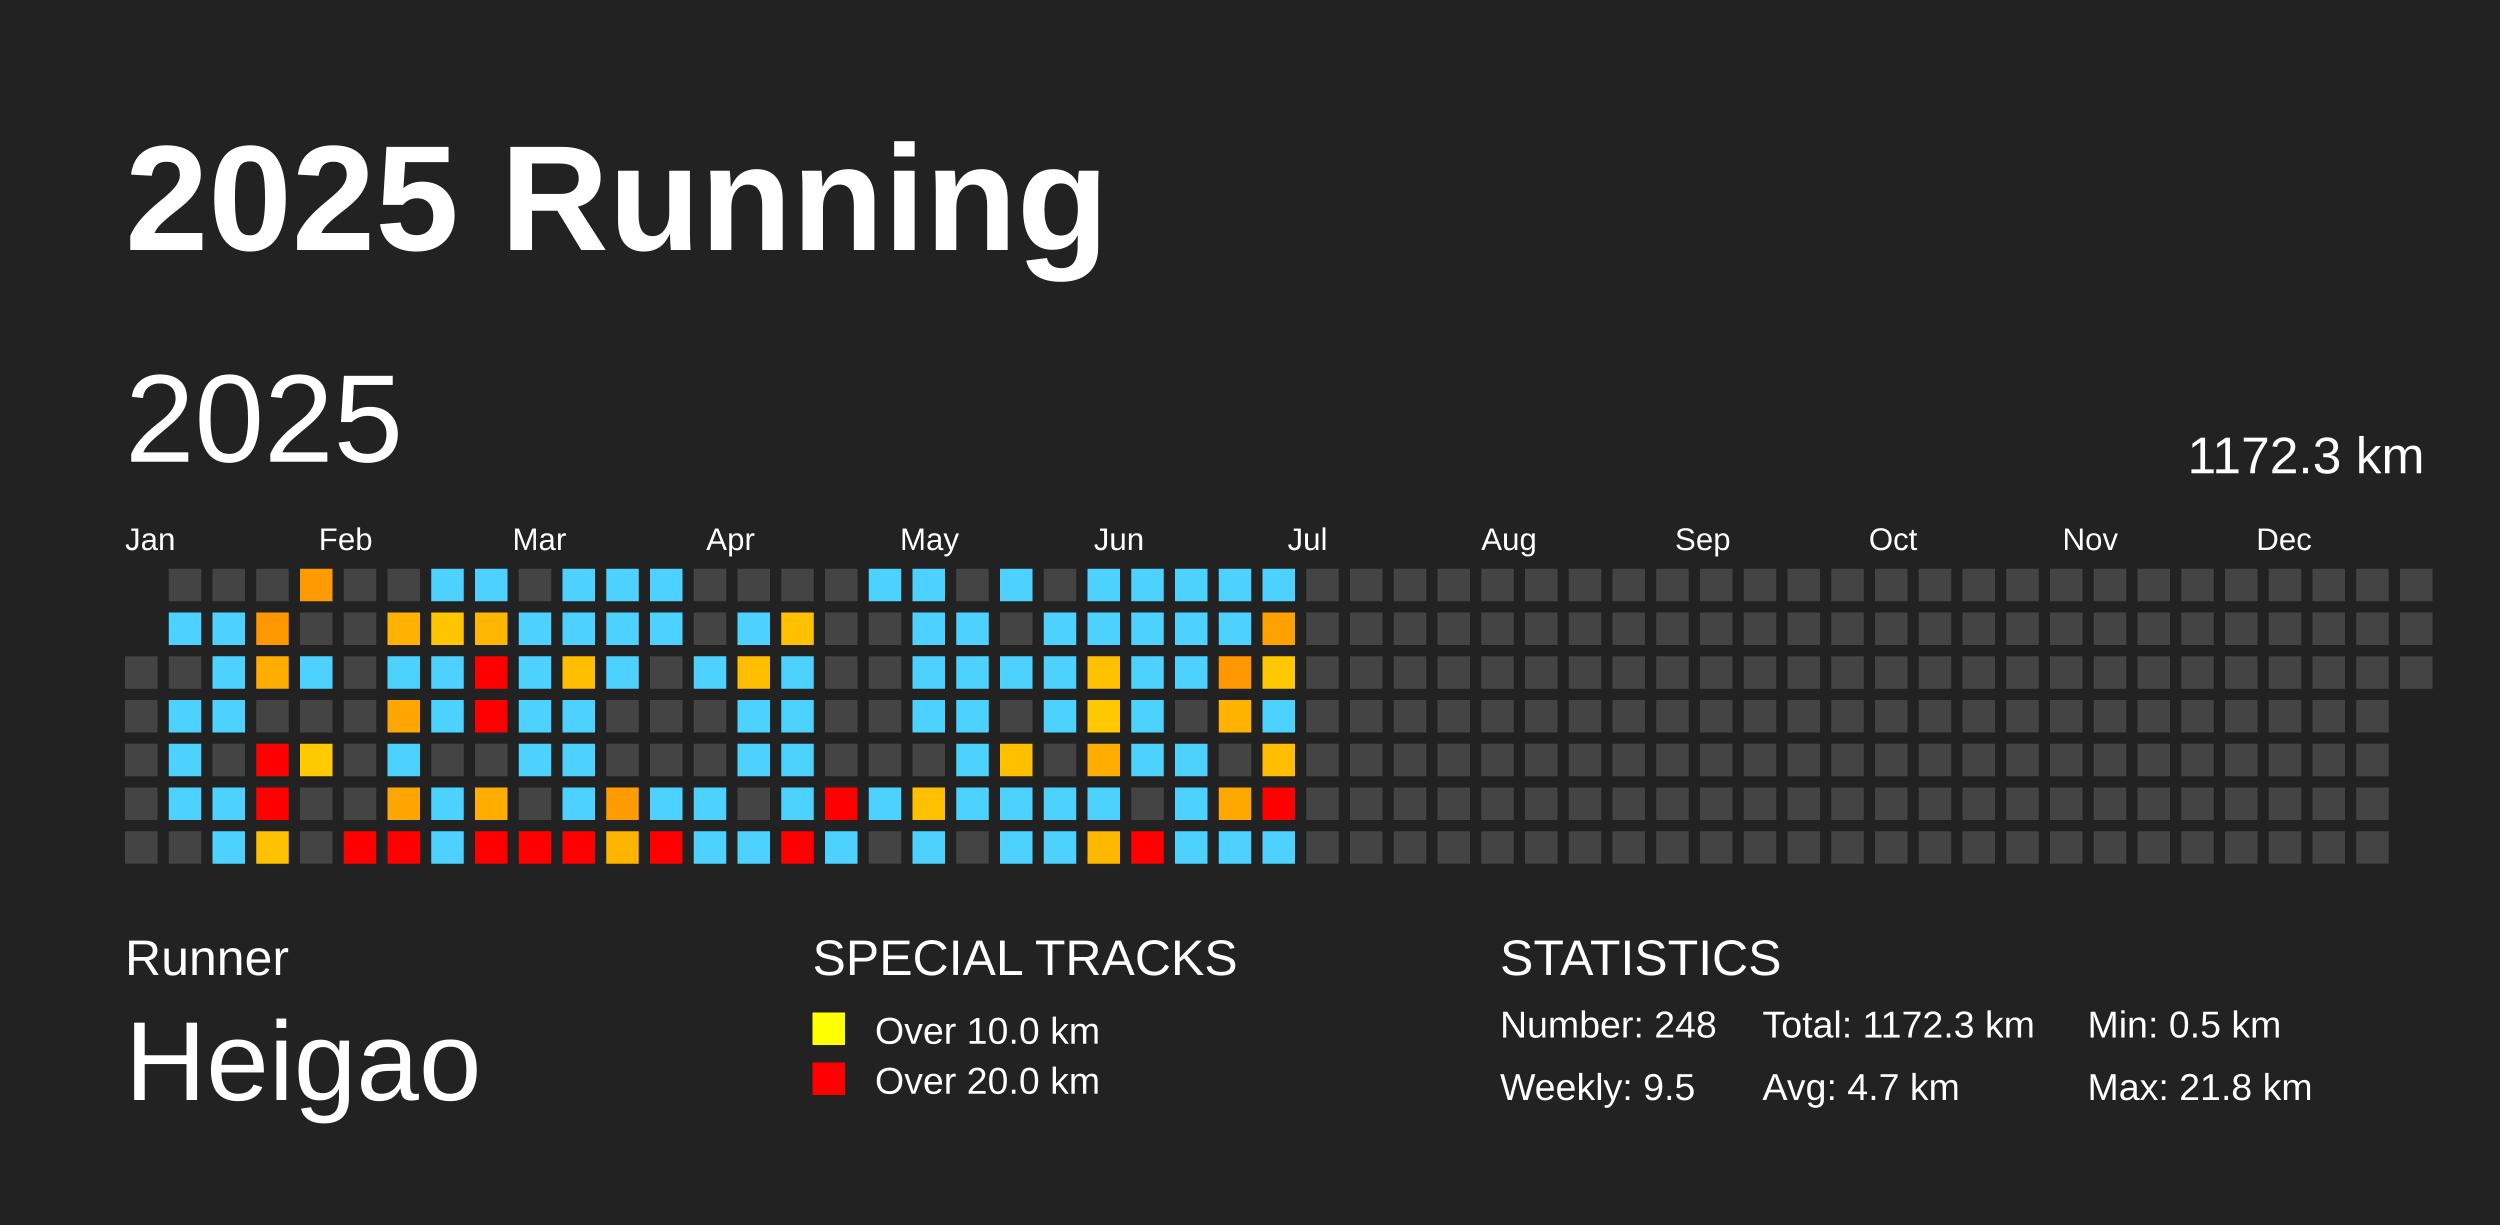
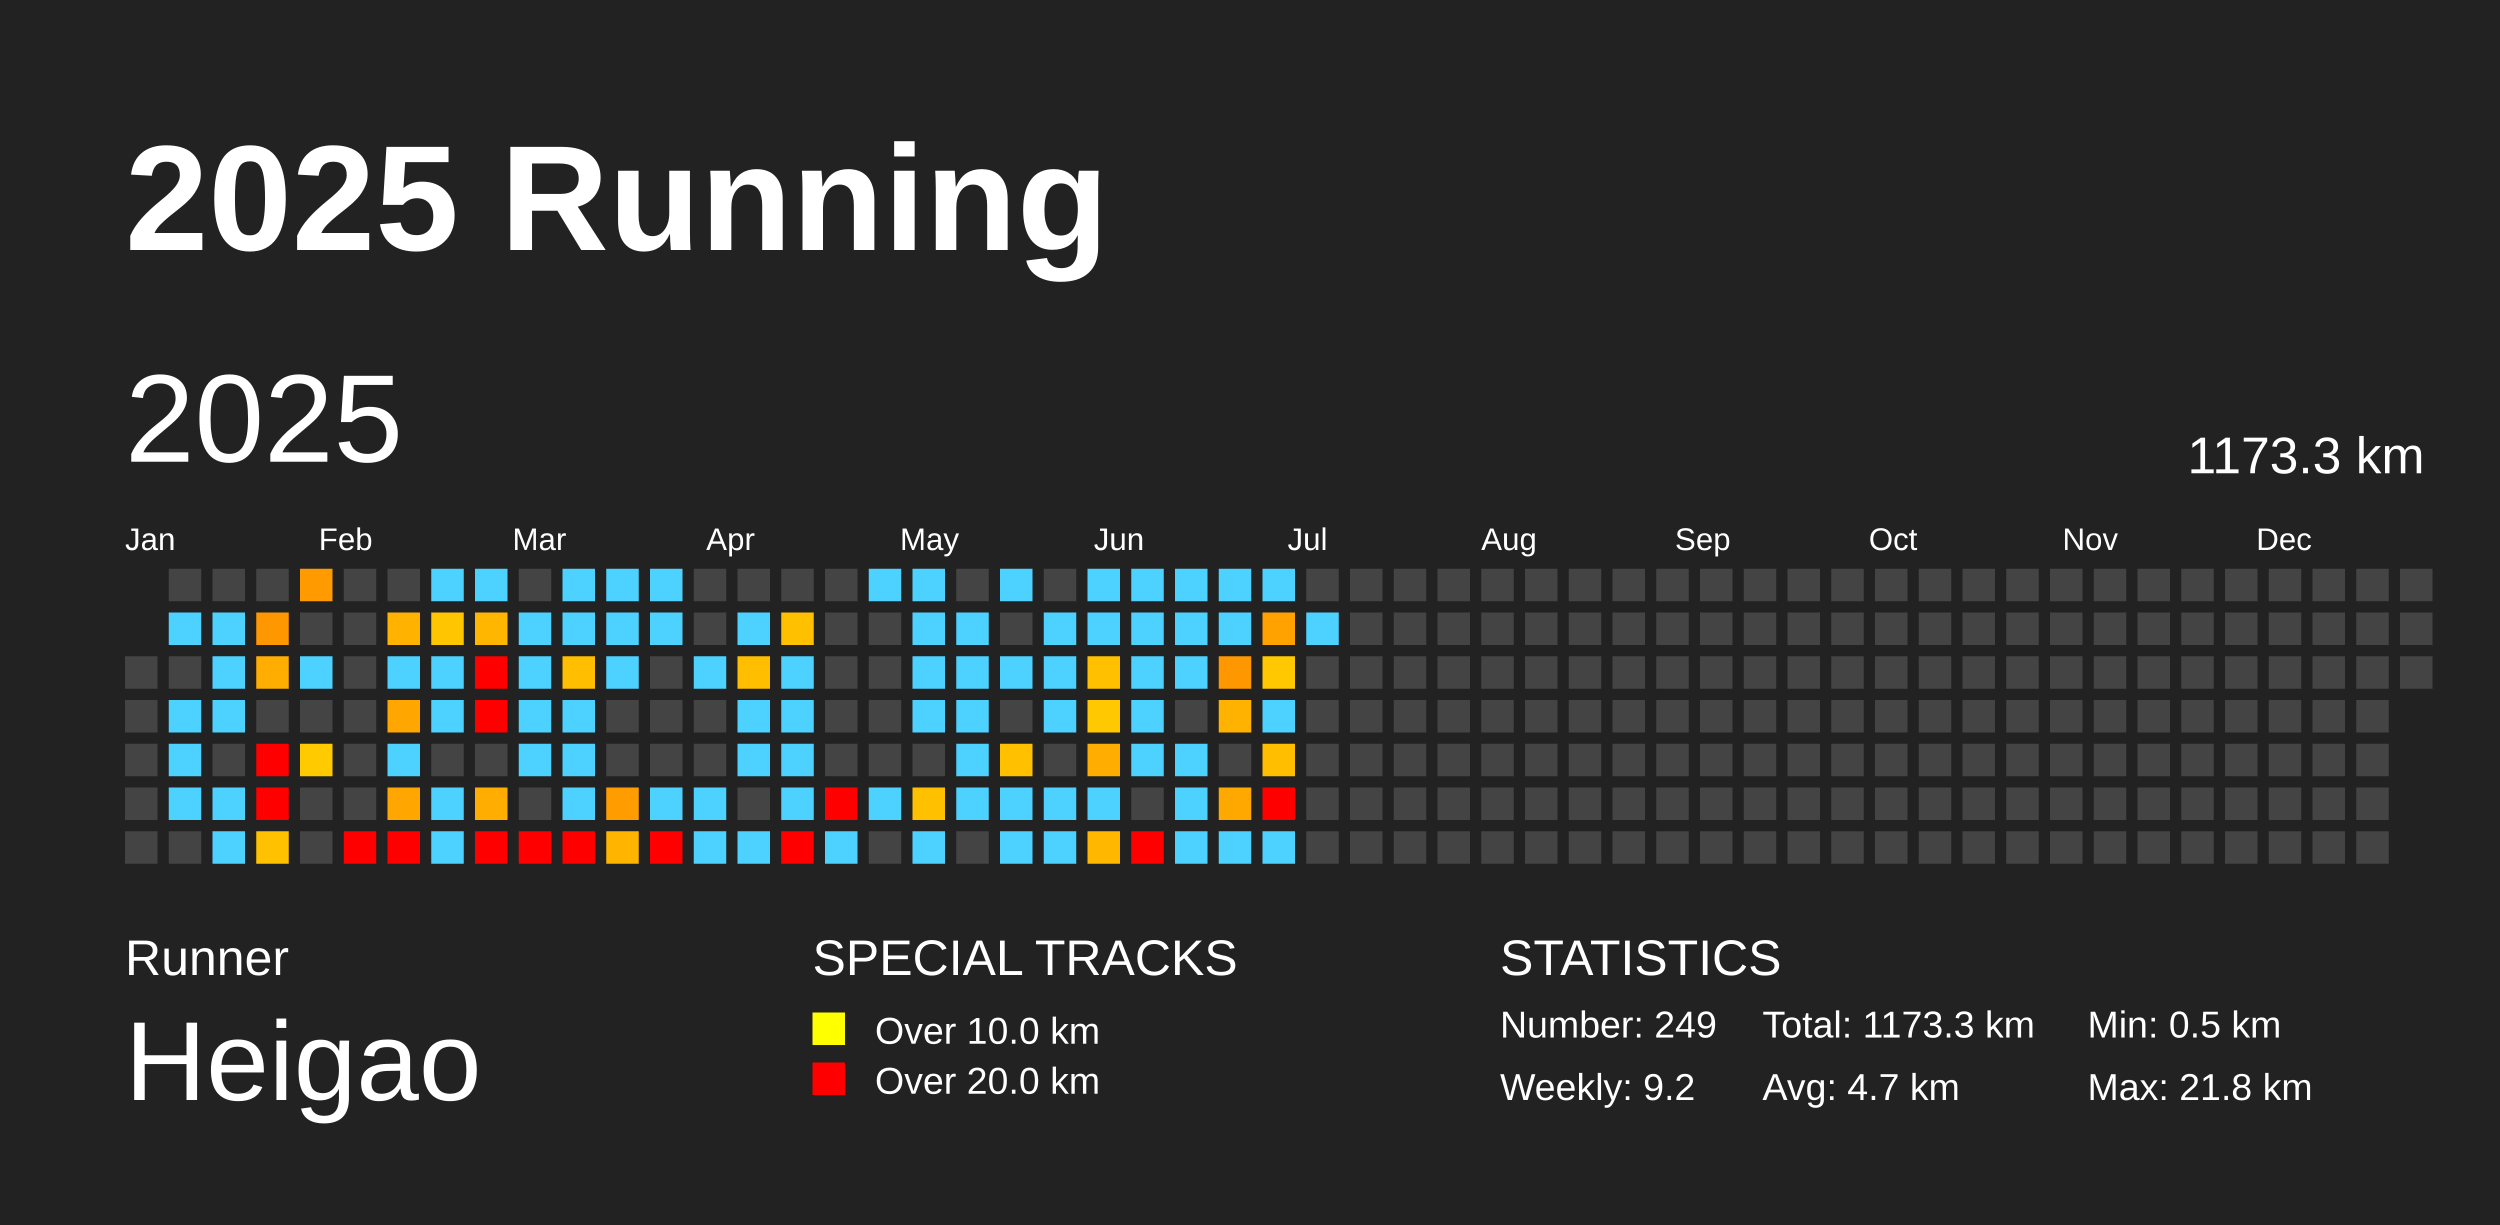
<svg xmlns="http://www.w3.org/2000/svg" baseProfile="full" height="98mm" version="1.1" viewBox="0,0,200,98" width="200mm">
  <defs />
  <rect fill="#222222" height="98" width="200" x="0" y="0" />
  <text fill="#FFFFFF" style="font-size:12px; font-family:Arial; font-weight:bold;" x="10" y="20">2025 Running</text>
  <text fill="#FFFFFF" style="font-size:4px; font-family:Arial" x="10" y="78">Runner</text>
  <text fill="#FFFFFF" style="font-size:9px; font-family:Arial" x="10" y="88">Heigao</text>
  <text fill="#FFFFFF" style="font-size:4px; font-family:Arial" x="65" y="78">SPECIAL TRACKS</text>
  <rect fill="yellow" height="2.6" width="2.6" x="65" y="81" />
  <text fill="#FFFFFF" style="font-size:3px; font-family:Arial" x="70" y="83.5">Over 10.0 km</text>
  <rect fill="red" height="2.6" width="2.6" x="65" y="85" />
  <text fill="#FFFFFF" style="font-size:3px; font-family:Arial" x="70" y="87.5">Over 20.0 km</text>
  <text fill="#FFFFFF" style="font-size:4px; font-family:Arial" x="120" y="78">STATISTICS</text>
-   <text fill="#FFFFFF" style="font-size:3px; font-family:Arial" x="120" y="83">Number: 248</text>
-   <text fill="#FFFFFF" style="font-size:3px; font-family:Arial" x="120" y="88">Weekly: 9.5</text>
-   <text fill="#FFFFFF" style="font-size:3px; font-family:Arial" x="141" y="83">Total: 1172.3 km</text>
+   <text fill="#FFFFFF" style="font-size:3px; font-family:Arial" x="120" y="83">Number: 249</text>
+   <text fill="#FFFFFF" style="font-size:3px; font-family:Arial" x="120" y="88">Weekly: 9.2</text>
+   <text fill="#FFFFFF" style="font-size:3px; font-family:Arial" x="141" y="83">Total: 1173.3 km</text>
  <text fill="#FFFFFF" style="font-size:3px; font-family:Arial" x="141" y="88">Avg: 4.7 km</text>
  <text fill="#FFFFFF" style="font-size:3px; font-family:Arial" x="167" y="83">Min: 0.5 km</text>
  <text fill="#FFFFFF" style="font-size:3px; font-family:Arial" x="167" y="88">Max: 21.8 km</text>
  <text dominant-baseline="hanging" fill="#FFFFFF" style="font-size:10.0px; font-family:Arial;" x="10" y="30">2025</text>
-   <text dominant-baseline="hanging" fill="#FFFFFF" style="font-size:4.125px; font-family:Arial;" x="175" y="35">1172.3 km</text>
+   <text dominant-baseline="hanging" fill="#FFFFFF" style="font-size:4.125px; font-family:Arial;" x="175" y="35">1173.3 km</text>
  <text fill="#FFFFFF" style="font-size:2.5px; font-family:Arial" x="10.0" y="44">Jan</text>
  <text fill="#FFFFFF" style="font-size:2.5px; font-family:Arial" x="25.5" y="44">Feb</text>
  <text fill="#FFFFFF" style="font-size:2.5px; font-family:Arial" x="41.0" y="44">Mar</text>
  <text fill="#FFFFFF" style="font-size:2.5px; font-family:Arial" x="56.5" y="44">Apr</text>
  <text fill="#FFFFFF" style="font-size:2.5px; font-family:Arial" x="72.0" y="44">May</text>
  <text fill="#FFFFFF" style="font-size:2.5px; font-family:Arial" x="87.5" y="44">Jun</text>
  <text fill="#FFFFFF" style="font-size:2.5px; font-family:Arial" x="103.0" y="44">Jul</text>
  <text fill="#FFFFFF" style="font-size:2.5px; font-family:Arial" x="118.5" y="44">Aug</text>
  <text fill="#FFFFFF" style="font-size:2.5px; font-family:Arial" x="134.0" y="44">Sep</text>
  <text fill="#FFFFFF" style="font-size:2.5px; font-family:Arial" x="149.5" y="44">Oct</text>
  <text fill="#FFFFFF" style="font-size:2.5px; font-family:Arial" x="165.0" y="44">Nov</text>
  <text fill="#FFFFFF" style="font-size:2.5px; font-family:Arial" x="180.5" y="44">Dec</text>
  <rect fill="#444444" height="2.6" width="2.6" x="10.0" y="52.5" />
  <rect fill="#444444" height="2.6" width="2.6" x="10.0" y="56.0" />
  <rect fill="#444444" height="2.6" width="2.6" x="10.0" y="59.5" />
  <rect fill="#444444" height="2.6" width="2.6" x="10.0" y="63.0" />
  <rect fill="#444444" height="2.6" width="2.6" x="10.0" y="66.5" />
  <rect fill="#444444" height="2.6" width="2.6" x="13.5" y="45.5" />
  <rect fill="#4dd2ff" height="2.6" width="2.6" x="13.5" y="49.0" />
  <rect fill="#444444" height="2.6" width="2.6" x="13.5" y="52.5" />
  <rect fill="#4dd2ff" height="2.6" width="2.6" x="13.5" y="56.0" />
  <rect fill="#4dd2ff" height="2.6" width="2.6" x="13.5" y="59.5" />
  <rect fill="#4dd2ff" height="2.6" width="2.6" x="13.5" y="63.0" />
  <rect fill="#444444" height="2.6" width="2.6" x="13.5" y="66.5" />
  <rect fill="#444444" height="2.6" width="2.6" x="17.0" y="45.5" />
  <rect fill="#4dd2ff" height="2.6" width="2.6" x="17.0" y="49.0" />
  <rect fill="#4dd2ff" height="2.6" width="2.6" x="17.0" y="52.5" />
  <rect fill="#4dd2ff" height="2.6" width="2.6" x="17.0" y="56.0" />
  <rect fill="#444444" height="2.6" width="2.6" x="17.0" y="59.5" />
  <rect fill="#4dd2ff" height="2.6" width="2.6" x="17.0" y="63.0" />
  <rect fill="#4dd2ff" height="2.6" width="2.6" x="17.0" y="66.5" />
  <rect fill="#444444" height="2.6" width="2.6" x="20.5" y="45.5" />
  <rect fill="#ff9700" height="2.6" width="2.6" x="20.5" y="49.0" />
  <rect fill="#ffad00" height="2.6" width="2.6" x="20.5" y="52.5" />
  <rect fill="#444444" height="2.6" width="2.6" x="20.5" y="56.0" />
  <rect fill="red" height="2.6" width="2.6" x="20.5" y="59.5" />
  <rect fill="red" height="2.6" width="2.6" x="20.5" y="63.0" />
  <rect fill="#ffc100" height="2.6" width="2.6" x="20.5" y="66.5" />
  <rect fill="#ff9a00" height="2.6" width="2.6" x="24.0" y="45.5" />
  <rect fill="#444444" height="2.6" width="2.6" x="24.0" y="49.0" />
  <rect fill="#4dd2ff" height="2.6" width="2.6" x="24.0" y="52.5" />
  <rect fill="#444444" height="2.6" width="2.6" x="24.0" y="56.0" />
  <rect fill="#ffca00" height="2.6" width="2.6" x="24.0" y="59.5" />
  <rect fill="#444444" height="2.6" width="2.6" x="24.0" y="63.0" />
  <rect fill="#444444" height="2.6" width="2.6" x="24.0" y="66.5" />
  <rect fill="#444444" height="2.6" width="2.6" x="27.5" y="45.5" />
  <rect fill="#444444" height="2.6" width="2.6" x="27.5" y="49.0" />
  <rect fill="#444444" height="2.6" width="2.6" x="27.5" y="52.5" />
  <rect fill="#444444" height="2.6" width="2.6" x="27.5" y="56.0" />
  <rect fill="#444444" height="2.6" width="2.6" x="27.5" y="59.5" />
  <rect fill="#444444" height="2.6" width="2.6" x="27.5" y="63.0" />
  <rect fill="red" height="2.6" width="2.6" x="27.5" y="66.5" />
  <rect fill="#444444" height="2.6" width="2.6" x="31.0" y="45.5" />
  <rect fill="#ffb300" height="2.6" width="2.6" x="31.0" y="49.0" />
  <rect fill="#4dd2ff" height="2.6" width="2.6" x="31.0" y="52.5" />
  <rect fill="#ffa600" height="2.6" width="2.6" x="31.0" y="56.0" />
  <rect fill="#4dd2ff" height="2.6" width="2.6" x="31.0" y="59.5" />
  <rect fill="#ffa700" height="2.6" width="2.6" x="31.0" y="63.0" />
  <rect fill="red" height="2.6" width="2.6" x="31.0" y="66.5" />
  <rect fill="#4dd2ff" height="2.6" width="2.6" x="34.5" y="45.5" />
  <rect fill="#ffc600" height="2.6" width="2.6" x="34.5" y="49.0" />
  <rect fill="#4dd2ff" height="2.6" width="2.6" x="34.5" y="52.5" />
  <rect fill="#4dd2ff" height="2.6" width="2.6" x="34.5" y="56.0" />
  <rect fill="#444444" height="2.6" width="2.6" x="34.5" y="59.5" />
  <rect fill="#4dd2ff" height="2.6" width="2.6" x="34.5" y="63.0" />
  <rect fill="#4dd2ff" height="2.6" width="2.6" x="34.5" y="66.5" />
  <rect fill="#4dd2ff" height="2.6" width="2.6" x="38.0" y="45.5" />
  <rect fill="#ffb600" height="2.6" width="2.6" x="38.0" y="49.0" />
  <rect fill="red" height="2.6" width="2.6" x="38.0" y="52.5" />
  <rect fill="red" height="2.6" width="2.6" x="38.0" y="56.0" />
  <rect fill="#444444" height="2.6" width="2.6" x="38.0" y="59.5" />
  <rect fill="#ffae00" height="2.6" width="2.6" x="38.0" y="63.0" />
  <rect fill="red" height="2.6" width="2.6" x="38.0" y="66.5" />
  <rect fill="#444444" height="2.6" width="2.6" x="41.5" y="45.5" />
  <rect fill="#4dd2ff" height="2.6" width="2.6" x="41.5" y="49.0" />
  <rect fill="#4dd2ff" height="2.6" width="2.6" x="41.5" y="52.5" />
  <rect fill="#4dd2ff" height="2.6" width="2.6" x="41.5" y="56.0" />
  <rect fill="#4dd2ff" height="2.6" width="2.6" x="41.5" y="59.5" />
  <rect fill="#444444" height="2.6" width="2.6" x="41.5" y="63.0" />
  <rect fill="red" height="2.6" width="2.6" x="41.5" y="66.5" />
  <rect fill="#4dd2ff" height="2.6" width="2.6" x="45.0" y="45.5" />
  <rect fill="#4dd2ff" height="2.6" width="2.6" x="45.0" y="49.0" />
  <rect fill="#ffbe00" height="2.6" width="2.6" x="45.0" y="52.5" />
  <rect fill="#4dd2ff" height="2.6" width="2.6" x="45.0" y="56.0" />
  <rect fill="#4dd2ff" height="2.6" width="2.6" x="45.0" y="59.5" />
  <rect fill="#4dd2ff" height="2.6" width="2.6" x="45.0" y="63.0" />
  <rect fill="red" height="2.6" width="2.6" x="45.0" y="66.5" />
  <rect fill="#4dd2ff" height="2.6" width="2.6" x="48.5" y="45.5" />
  <rect fill="#4dd2ff" height="2.6" width="2.6" x="48.5" y="49.0" />
  <rect fill="#4dd2ff" height="2.6" width="2.6" x="48.5" y="52.5" />
  <rect fill="#444444" height="2.6" width="2.6" x="48.5" y="56.0" />
  <rect fill="#444444" height="2.6" width="2.6" x="48.5" y="59.5" />
  <rect fill="#ff9d00" height="2.6" width="2.6" x="48.5" y="63.0" />
  <rect fill="#ffb400" height="2.6" width="2.6" x="48.5" y="66.5" />
  <rect fill="#4dd2ff" height="2.6" width="2.6" x="52.0" y="45.5" />
  <rect fill="#4dd2ff" height="2.6" width="2.6" x="52.0" y="49.0" />
  <rect fill="#444444" height="2.6" width="2.6" x="52.0" y="52.5" />
  <rect fill="#444444" height="2.6" width="2.6" x="52.0" y="56.0" />
  <rect fill="#444444" height="2.6" width="2.6" x="52.0" y="59.5" />
  <rect fill="#4dd2ff" height="2.6" width="2.6" x="52.0" y="63.0" />
  <rect fill="red" height="2.6" width="2.6" x="52.0" y="66.5" />
  <rect fill="#444444" height="2.6" width="2.6" x="55.5" y="45.5" />
  <rect fill="#444444" height="2.6" width="2.6" x="55.5" y="49.0" />
  <rect fill="#4dd2ff" height="2.6" width="2.6" x="55.5" y="52.5" />
  <rect fill="#444444" height="2.6" width="2.6" x="55.5" y="56.0" />
  <rect fill="#444444" height="2.6" width="2.6" x="55.5" y="59.5" />
  <rect fill="#4dd2ff" height="2.6" width="2.6" x="55.5" y="63.0" />
  <rect fill="#4dd2ff" height="2.6" width="2.6" x="55.5" y="66.5" />
  <rect fill="#444444" height="2.6" width="2.6" x="59.0" y="45.5" />
  <rect fill="#4dd2ff" height="2.6" width="2.6" x="59.0" y="49.0" />
  <rect fill="#ffbf00" height="2.6" width="2.6" x="59.0" y="52.5" />
  <rect fill="#4dd2ff" height="2.6" width="2.6" x="59.0" y="56.0" />
  <rect fill="#4dd2ff" height="2.6" width="2.6" x="59.0" y="59.5" />
  <rect fill="#444444" height="2.6" width="2.6" x="59.0" y="63.0" />
  <rect fill="#4dd2ff" height="2.6" width="2.6" x="59.0" y="66.5" />
  <rect fill="#444444" height="2.6" width="2.6" x="62.5" y="45.5" />
  <rect fill="#ffc000" height="2.6" width="2.6" x="62.5" y="49.0" />
  <rect fill="#4dd2ff" height="2.6" width="2.6" x="62.5" y="52.5" />
  <rect fill="#4dd2ff" height="2.6" width="2.6" x="62.5" y="56.0" />
  <rect fill="#4dd2ff" height="2.6" width="2.6" x="62.5" y="59.5" />
  <rect fill="#4dd2ff" height="2.6" width="2.6" x="62.5" y="63.0" />
  <rect fill="red" height="2.6" width="2.6" x="62.5" y="66.5" />
  <rect fill="#444444" height="2.6" width="2.6" x="66.0" y="45.5" />
  <rect fill="#444444" height="2.6" width="2.6" x="66.0" y="49.0" />
  <rect fill="#444444" height="2.6" width="2.6" x="66.0" y="52.5" />
  <rect fill="#444444" height="2.6" width="2.6" x="66.0" y="56.0" />
  <rect fill="#444444" height="2.6" width="2.6" x="66.0" y="59.5" />
  <rect fill="red" height="2.6" width="2.6" x="66.0" y="63.0" />
  <rect fill="#4dd2ff" height="2.6" width="2.6" x="66.0" y="66.5" />
  <rect fill="#4dd2ff" height="2.6" width="2.6" x="69.5" y="45.5" />
  <rect fill="#444444" height="2.6" width="2.6" x="69.5" y="49.0" />
  <rect fill="#444444" height="2.6" width="2.6" x="69.5" y="52.5" />
  <rect fill="#444444" height="2.6" width="2.6" x="69.5" y="56.0" />
  <rect fill="#444444" height="2.6" width="2.6" x="69.5" y="59.5" />
  <rect fill="#4dd2ff" height="2.6" width="2.6" x="69.5" y="63.0" />
  <rect fill="#444444" height="2.6" width="2.6" x="69.5" y="66.5" />
  <rect fill="#4dd2ff" height="2.6" width="2.6" x="73.0" y="45.5" />
  <rect fill="#4dd2ff" height="2.6" width="2.6" x="73.0" y="49.0" />
  <rect fill="#4dd2ff" height="2.6" width="2.6" x="73.0" y="52.5" />
  <rect fill="#4dd2ff" height="2.6" width="2.6" x="73.0" y="56.0" />
  <rect fill="#444444" height="2.6" width="2.6" x="73.0" y="59.5" />
  <rect fill="#ffc000" height="2.6" width="2.6" x="73.0" y="63.0" />
  <rect fill="#4dd2ff" height="2.6" width="2.6" x="73.0" y="66.5" />
  <rect fill="#444444" height="2.6" width="2.6" x="76.5" y="45.5" />
  <rect fill="#4dd2ff" height="2.6" width="2.6" x="76.5" y="49.0" />
  <rect fill="#4dd2ff" height="2.6" width="2.6" x="76.5" y="52.5" />
  <rect fill="#4dd2ff" height="2.6" width="2.6" x="76.5" y="56.0" />
  <rect fill="#4dd2ff" height="2.6" width="2.6" x="76.5" y="59.5" />
  <rect fill="#4dd2ff" height="2.6" width="2.6" x="76.5" y="63.0" />
  <rect fill="#444444" height="2.6" width="2.6" x="76.5" y="66.5" />
  <rect fill="#4dd2ff" height="2.6" width="2.6" x="80.0" y="45.5" />
  <rect fill="#444444" height="2.6" width="2.6" x="80.0" y="49.0" />
  <rect fill="#4dd2ff" height="2.6" width="2.6" x="80.0" y="52.5" />
  <rect fill="#444444" height="2.6" width="2.6" x="80.0" y="56.0" />
  <rect fill="#ffc000" height="2.6" width="2.6" x="80.0" y="59.5" />
  <rect fill="#4dd2ff" height="2.6" width="2.6" x="80.0" y="63.0" />
  <rect fill="#4dd2ff" height="2.6" width="2.6" x="80.0" y="66.5" />
  <rect fill="#444444" height="2.6" width="2.6" x="83.5" y="45.5" />
  <rect fill="#4dd2ff" height="2.6" width="2.6" x="83.5" y="49.0" />
  <rect fill="#4dd2ff" height="2.6" width="2.6" x="83.5" y="52.5" />
  <rect fill="#4dd2ff" height="2.6" width="2.6" x="83.5" y="56.0" />
  <rect fill="#444444" height="2.6" width="2.6" x="83.5" y="59.5" />
  <rect fill="#4dd2ff" height="2.6" width="2.6" x="83.5" y="63.0" />
  <rect fill="#4dd2ff" height="2.6" width="2.6" x="83.5" y="66.5" />
  <rect fill="#4dd2ff" height="2.6" width="2.6" x="87.0" y="45.5" />
  <rect fill="#4dd2ff" height="2.6" width="2.6" x="87.0" y="49.0" />
  <rect fill="#ffc000" height="2.6" width="2.6" x="87.0" y="52.5" />
  <rect fill="#ffc800" height="2.6" width="2.6" x="87.0" y="56.0" />
  <rect fill="#ffad00" height="2.6" width="2.6" x="87.0" y="59.5" />
  <rect fill="#4dd2ff" height="2.6" width="2.6" x="87.0" y="63.0" />
  <rect fill="#ffb700" height="2.6" width="2.6" x="87.0" y="66.5" />
  <rect fill="#4dd2ff" height="2.6" width="2.6" x="90.5" y="45.5" />
  <rect fill="#4dd2ff" height="2.6" width="2.6" x="90.5" y="49.0" />
  <rect fill="#4dd2ff" height="2.6" width="2.6" x="90.5" y="52.5" />
  <rect fill="#4dd2ff" height="2.6" width="2.6" x="90.5" y="56.0" />
  <rect fill="#4dd2ff" height="2.6" width="2.6" x="90.5" y="59.5" />
  <rect fill="#444444" height="2.6" width="2.6" x="90.5" y="63.0" />
  <rect fill="red" height="2.6" width="2.6" x="90.5" y="66.5" />
  <rect fill="#4dd2ff" height="2.6" width="2.6" x="94.0" y="45.5" />
  <rect fill="#4dd2ff" height="2.6" width="2.6" x="94.0" y="49.0" />
  <rect fill="#4dd2ff" height="2.6" width="2.6" x="94.0" y="52.5" />
  <rect fill="#444444" height="2.6" width="2.6" x="94.0" y="56.0" />
  <rect fill="#4dd2ff" height="2.6" width="2.6" x="94.0" y="59.5" />
  <rect fill="#4dd2ff" height="2.6" width="2.6" x="94.0" y="63.0" />
  <rect fill="#4dd2ff" height="2.6" width="2.6" x="94.0" y="66.5" />
  <rect fill="#4dd2ff" height="2.6" width="2.6" x="97.5" y="45.5" />
  <rect fill="#4dd2ff" height="2.6" width="2.6" x="97.5" y="49.0" />
  <rect fill="#ff9700" height="2.6" width="2.6" x="97.5" y="52.5" />
  <rect fill="#ffb200" height="2.6" width="2.6" x="97.5" y="56.0" />
  <rect fill="#444444" height="2.6" width="2.6" x="97.5" y="59.5" />
  <rect fill="#ffa900" height="2.6" width="2.6" x="97.5" y="63.0" />
  <rect fill="#4dd2ff" height="2.6" width="2.6" x="97.5" y="66.5" />
  <rect fill="#4dd2ff" height="2.6" width="2.6" x="101.0" y="45.5" />
  <rect fill="#ffa200" height="2.6" width="2.6" x="101.0" y="49.0" />
  <rect fill="#ffc800" height="2.6" width="2.6" x="101.0" y="52.5" />
  <rect fill="#4dd2ff" height="2.6" width="2.6" x="101.0" y="56.0" />
  <rect fill="#ffbe00" height="2.6" width="2.6" x="101.0" y="59.5" />
  <rect fill="red" height="2.6" width="2.6" x="101.0" y="63.0" />
  <rect fill="#4dd2ff" height="2.6" width="2.6" x="101.0" y="66.5" />
  <rect fill="#444444" height="2.6" width="2.6" x="104.5" y="45.5" />
-   <rect fill="#444444" height="2.6" width="2.6" x="104.5" y="49.0" />
+   <rect fill="#4dd2ff" height="2.6" width="2.6" x="104.5" y="49.0" />
  <rect fill="#444444" height="2.6" width="2.6" x="104.5" y="52.5" />
  <rect fill="#444444" height="2.6" width="2.6" x="104.5" y="56.0" />
  <rect fill="#444444" height="2.6" width="2.6" x="104.5" y="59.5" />
  <rect fill="#444444" height="2.6" width="2.6" x="104.5" y="63.0" />
  <rect fill="#444444" height="2.6" width="2.6" x="104.5" y="66.5" />
  <rect fill="#444444" height="2.6" width="2.6" x="108.0" y="45.5" />
  <rect fill="#444444" height="2.6" width="2.6" x="108.0" y="49.0" />
  <rect fill="#444444" height="2.6" width="2.6" x="108.0" y="52.5" />
  <rect fill="#444444" height="2.6" width="2.6" x="108.0" y="56.0" />
  <rect fill="#444444" height="2.6" width="2.6" x="108.0" y="59.5" />
  <rect fill="#444444" height="2.6" width="2.6" x="108.0" y="63.0" />
  <rect fill="#444444" height="2.6" width="2.6" x="108.0" y="66.5" />
  <rect fill="#444444" height="2.6" width="2.6" x="111.5" y="45.5" />
  <rect fill="#444444" height="2.6" width="2.6" x="111.5" y="49.0" />
  <rect fill="#444444" height="2.6" width="2.6" x="111.5" y="52.5" />
  <rect fill="#444444" height="2.6" width="2.6" x="111.5" y="56.0" />
  <rect fill="#444444" height="2.6" width="2.6" x="111.5" y="59.5" />
  <rect fill="#444444" height="2.6" width="2.6" x="111.5" y="63.0" />
  <rect fill="#444444" height="2.6" width="2.6" x="111.5" y="66.5" />
  <rect fill="#444444" height="2.6" width="2.6" x="115.0" y="45.5" />
  <rect fill="#444444" height="2.6" width="2.6" x="115.0" y="49.0" />
  <rect fill="#444444" height="2.6" width="2.6" x="115.0" y="52.5" />
  <rect fill="#444444" height="2.6" width="2.6" x="115.0" y="56.0" />
  <rect fill="#444444" height="2.6" width="2.6" x="115.0" y="59.5" />
  <rect fill="#444444" height="2.6" width="2.6" x="115.0" y="63.0" />
  <rect fill="#444444" height="2.6" width="2.6" x="115.0" y="66.5" />
  <rect fill="#444444" height="2.6" width="2.6" x="118.5" y="45.5" />
  <rect fill="#444444" height="2.6" width="2.6" x="118.5" y="49.0" />
  <rect fill="#444444" height="2.6" width="2.6" x="118.5" y="52.5" />
  <rect fill="#444444" height="2.6" width="2.6" x="118.5" y="56.0" />
  <rect fill="#444444" height="2.6" width="2.6" x="118.5" y="59.5" />
  <rect fill="#444444" height="2.6" width="2.6" x="118.5" y="63.0" />
  <rect fill="#444444" height="2.6" width="2.6" x="118.5" y="66.5" />
  <rect fill="#444444" height="2.6" width="2.6" x="122.0" y="45.5" />
  <rect fill="#444444" height="2.6" width="2.6" x="122.0" y="49.0" />
  <rect fill="#444444" height="2.6" width="2.6" x="122.0" y="52.5" />
  <rect fill="#444444" height="2.6" width="2.6" x="122.0" y="56.0" />
  <rect fill="#444444" height="2.6" width="2.6" x="122.0" y="59.5" />
  <rect fill="#444444" height="2.6" width="2.6" x="122.0" y="63.0" />
  <rect fill="#444444" height="2.6" width="2.6" x="122.0" y="66.5" />
  <rect fill="#444444" height="2.6" width="2.6" x="125.5" y="45.5" />
  <rect fill="#444444" height="2.6" width="2.6" x="125.5" y="49.0" />
  <rect fill="#444444" height="2.6" width="2.6" x="125.5" y="52.5" />
  <rect fill="#444444" height="2.6" width="2.6" x="125.5" y="56.0" />
  <rect fill="#444444" height="2.6" width="2.6" x="125.5" y="59.5" />
  <rect fill="#444444" height="2.6" width="2.6" x="125.5" y="63.0" />
  <rect fill="#444444" height="2.6" width="2.6" x="125.5" y="66.5" />
  <rect fill="#444444" height="2.6" width="2.6" x="129.0" y="45.5" />
  <rect fill="#444444" height="2.6" width="2.6" x="129.0" y="49.0" />
  <rect fill="#444444" height="2.6" width="2.6" x="129.0" y="52.5" />
  <rect fill="#444444" height="2.6" width="2.6" x="129.0" y="56.0" />
  <rect fill="#444444" height="2.6" width="2.6" x="129.0" y="59.5" />
  <rect fill="#444444" height="2.6" width="2.6" x="129.0" y="63.0" />
  <rect fill="#444444" height="2.6" width="2.6" x="129.0" y="66.5" />
  <rect fill="#444444" height="2.6" width="2.6" x="132.5" y="45.5" />
  <rect fill="#444444" height="2.6" width="2.6" x="132.5" y="49.0" />
  <rect fill="#444444" height="2.6" width="2.6" x="132.5" y="52.5" />
  <rect fill="#444444" height="2.6" width="2.6" x="132.5" y="56.0" />
  <rect fill="#444444" height="2.6" width="2.6" x="132.5" y="59.5" />
  <rect fill="#444444" height="2.6" width="2.6" x="132.5" y="63.0" />
  <rect fill="#444444" height="2.6" width="2.6" x="132.5" y="66.5" />
  <rect fill="#444444" height="2.6" width="2.6" x="136.0" y="45.5" />
  <rect fill="#444444" height="2.6" width="2.6" x="136.0" y="49.0" />
  <rect fill="#444444" height="2.6" width="2.6" x="136.0" y="52.5" />
  <rect fill="#444444" height="2.6" width="2.6" x="136.0" y="56.0" />
  <rect fill="#444444" height="2.6" width="2.6" x="136.0" y="59.5" />
  <rect fill="#444444" height="2.6" width="2.6" x="136.0" y="63.0" />
  <rect fill="#444444" height="2.6" width="2.6" x="136.0" y="66.5" />
  <rect fill="#444444" height="2.6" width="2.6" x="139.5" y="45.5" />
  <rect fill="#444444" height="2.6" width="2.6" x="139.5" y="49.0" />
  <rect fill="#444444" height="2.6" width="2.6" x="139.5" y="52.5" />
  <rect fill="#444444" height="2.6" width="2.6" x="139.5" y="56.0" />
  <rect fill="#444444" height="2.6" width="2.6" x="139.5" y="59.5" />
  <rect fill="#444444" height="2.6" width="2.6" x="139.5" y="63.0" />
  <rect fill="#444444" height="2.6" width="2.6" x="139.5" y="66.5" />
  <rect fill="#444444" height="2.6" width="2.6" x="143.0" y="45.5" />
  <rect fill="#444444" height="2.6" width="2.6" x="143.0" y="49.0" />
  <rect fill="#444444" height="2.6" width="2.6" x="143.0" y="52.5" />
  <rect fill="#444444" height="2.6" width="2.6" x="143.0" y="56.0" />
  <rect fill="#444444" height="2.6" width="2.6" x="143.0" y="59.5" />
  <rect fill="#444444" height="2.6" width="2.6" x="143.0" y="63.0" />
  <rect fill="#444444" height="2.6" width="2.6" x="143.0" y="66.5" />
  <rect fill="#444444" height="2.6" width="2.6" x="146.5" y="45.5" />
  <rect fill="#444444" height="2.6" width="2.6" x="146.5" y="49.0" />
  <rect fill="#444444" height="2.6" width="2.6" x="146.5" y="52.5" />
  <rect fill="#444444" height="2.6" width="2.6" x="146.5" y="56.0" />
  <rect fill="#444444" height="2.6" width="2.6" x="146.5" y="59.5" />
  <rect fill="#444444" height="2.6" width="2.6" x="146.5" y="63.0" />
  <rect fill="#444444" height="2.6" width="2.6" x="146.5" y="66.5" />
  <rect fill="#444444" height="2.6" width="2.6" x="150.0" y="45.5" />
  <rect fill="#444444" height="2.6" width="2.6" x="150.0" y="49.0" />
  <rect fill="#444444" height="2.6" width="2.6" x="150.0" y="52.5" />
  <rect fill="#444444" height="2.6" width="2.6" x="150.0" y="56.0" />
  <rect fill="#444444" height="2.6" width="2.6" x="150.0" y="59.5" />
  <rect fill="#444444" height="2.6" width="2.6" x="150.0" y="63.0" />
  <rect fill="#444444" height="2.6" width="2.6" x="150.0" y="66.5" />
  <rect fill="#444444" height="2.6" width="2.6" x="153.5" y="45.5" />
  <rect fill="#444444" height="2.6" width="2.6" x="153.5" y="49.0" />
  <rect fill="#444444" height="2.6" width="2.6" x="153.5" y="52.5" />
  <rect fill="#444444" height="2.6" width="2.6" x="153.5" y="56.0" />
  <rect fill="#444444" height="2.6" width="2.6" x="153.5" y="59.5" />
  <rect fill="#444444" height="2.6" width="2.6" x="153.5" y="63.0" />
  <rect fill="#444444" height="2.6" width="2.6" x="153.5" y="66.5" />
  <rect fill="#444444" height="2.6" width="2.6" x="157.0" y="45.5" />
  <rect fill="#444444" height="2.6" width="2.6" x="157.0" y="49.0" />
  <rect fill="#444444" height="2.6" width="2.6" x="157.0" y="52.5" />
  <rect fill="#444444" height="2.6" width="2.6" x="157.0" y="56.0" />
  <rect fill="#444444" height="2.6" width="2.6" x="157.0" y="59.5" />
  <rect fill="#444444" height="2.6" width="2.6" x="157.0" y="63.0" />
  <rect fill="#444444" height="2.6" width="2.6" x="157.0" y="66.5" />
  <rect fill="#444444" height="2.6" width="2.6" x="160.5" y="45.5" />
  <rect fill="#444444" height="2.6" width="2.6" x="160.5" y="49.0" />
  <rect fill="#444444" height="2.6" width="2.6" x="160.5" y="52.5" />
  <rect fill="#444444" height="2.6" width="2.6" x="160.5" y="56.0" />
  <rect fill="#444444" height="2.6" width="2.6" x="160.5" y="59.5" />
  <rect fill="#444444" height="2.6" width="2.6" x="160.5" y="63.0" />
  <rect fill="#444444" height="2.6" width="2.6" x="160.5" y="66.5" />
  <rect fill="#444444" height="2.6" width="2.6" x="164.0" y="45.5" />
  <rect fill="#444444" height="2.6" width="2.6" x="164.0" y="49.0" />
  <rect fill="#444444" height="2.6" width="2.6" x="164.0" y="52.5" />
  <rect fill="#444444" height="2.6" width="2.6" x="164.0" y="56.0" />
  <rect fill="#444444" height="2.6" width="2.6" x="164.0" y="59.5" />
  <rect fill="#444444" height="2.6" width="2.6" x="164.0" y="63.0" />
  <rect fill="#444444" height="2.6" width="2.6" x="164.0" y="66.5" />
  <rect fill="#444444" height="2.6" width="2.6" x="167.5" y="45.5" />
  <rect fill="#444444" height="2.6" width="2.6" x="167.5" y="49.0" />
  <rect fill="#444444" height="2.6" width="2.6" x="167.5" y="52.5" />
  <rect fill="#444444" height="2.6" width="2.6" x="167.5" y="56.0" />
  <rect fill="#444444" height="2.6" width="2.6" x="167.5" y="59.5" />
  <rect fill="#444444" height="2.6" width="2.6" x="167.5" y="63.0" />
  <rect fill="#444444" height="2.6" width="2.6" x="167.5" y="66.5" />
  <rect fill="#444444" height="2.6" width="2.6" x="171.0" y="45.5" />
  <rect fill="#444444" height="2.6" width="2.6" x="171.0" y="49.0" />
  <rect fill="#444444" height="2.6" width="2.6" x="171.0" y="52.5" />
  <rect fill="#444444" height="2.6" width="2.6" x="171.0" y="56.0" />
  <rect fill="#444444" height="2.6" width="2.6" x="171.0" y="59.5" />
  <rect fill="#444444" height="2.6" width="2.6" x="171.0" y="63.0" />
  <rect fill="#444444" height="2.6" width="2.6" x="171.0" y="66.5" />
  <rect fill="#444444" height="2.6" width="2.6" x="174.5" y="45.5" />
  <rect fill="#444444" height="2.6" width="2.6" x="174.5" y="49.0" />
  <rect fill="#444444" height="2.6" width="2.6" x="174.5" y="52.5" />
  <rect fill="#444444" height="2.6" width="2.6" x="174.5" y="56.0" />
  <rect fill="#444444" height="2.6" width="2.6" x="174.5" y="59.5" />
  <rect fill="#444444" height="2.6" width="2.6" x="174.5" y="63.0" />
  <rect fill="#444444" height="2.6" width="2.6" x="174.5" y="66.5" />
  <rect fill="#444444" height="2.6" width="2.6" x="178.0" y="45.5" />
  <rect fill="#444444" height="2.6" width="2.6" x="178.0" y="49.0" />
  <rect fill="#444444" height="2.6" width="2.6" x="178.0" y="52.5" />
  <rect fill="#444444" height="2.6" width="2.6" x="178.0" y="56.0" />
  <rect fill="#444444" height="2.6" width="2.6" x="178.0" y="59.5" />
  <rect fill="#444444" height="2.6" width="2.6" x="178.0" y="63.0" />
  <rect fill="#444444" height="2.6" width="2.6" x="178.0" y="66.5" />
  <rect fill="#444444" height="2.6" width="2.6" x="181.5" y="45.5" />
  <rect fill="#444444" height="2.6" width="2.6" x="181.5" y="49.0" />
  <rect fill="#444444" height="2.6" width="2.6" x="181.5" y="52.5" />
  <rect fill="#444444" height="2.6" width="2.6" x="181.5" y="56.0" />
  <rect fill="#444444" height="2.6" width="2.6" x="181.5" y="59.5" />
  <rect fill="#444444" height="2.6" width="2.6" x="181.5" y="63.0" />
  <rect fill="#444444" height="2.6" width="2.6" x="181.5" y="66.5" />
  <rect fill="#444444" height="2.6" width="2.6" x="185.0" y="45.5" />
  <rect fill="#444444" height="2.6" width="2.6" x="185.0" y="49.0" />
  <rect fill="#444444" height="2.6" width="2.6" x="185.0" y="52.5" />
  <rect fill="#444444" height="2.6" width="2.6" x="185.0" y="56.0" />
  <rect fill="#444444" height="2.6" width="2.6" x="185.0" y="59.5" />
  <rect fill="#444444" height="2.6" width="2.6" x="185.0" y="63.0" />
  <rect fill="#444444" height="2.6" width="2.6" x="185.0" y="66.5" />
  <rect fill="#444444" height="2.6" width="2.6" x="188.5" y="45.5" />
  <rect fill="#444444" height="2.6" width="2.6" x="188.5" y="49.0" />
  <rect fill="#444444" height="2.6" width="2.6" x="188.5" y="52.5" />
  <rect fill="#444444" height="2.6" width="2.6" x="188.5" y="56.0" />
  <rect fill="#444444" height="2.6" width="2.6" x="188.5" y="59.5" />
  <rect fill="#444444" height="2.6" width="2.6" x="188.5" y="63.0" />
  <rect fill="#444444" height="2.6" width="2.6" x="188.5" y="66.5" />
  <rect fill="#444444" height="2.6" width="2.6" x="192.0" y="45.5" />
  <rect fill="#444444" height="2.6" width="2.6" x="192.0" y="49.0" />
  <rect fill="#444444" height="2.6" width="2.6" x="192.0" y="52.5" />
</svg>
